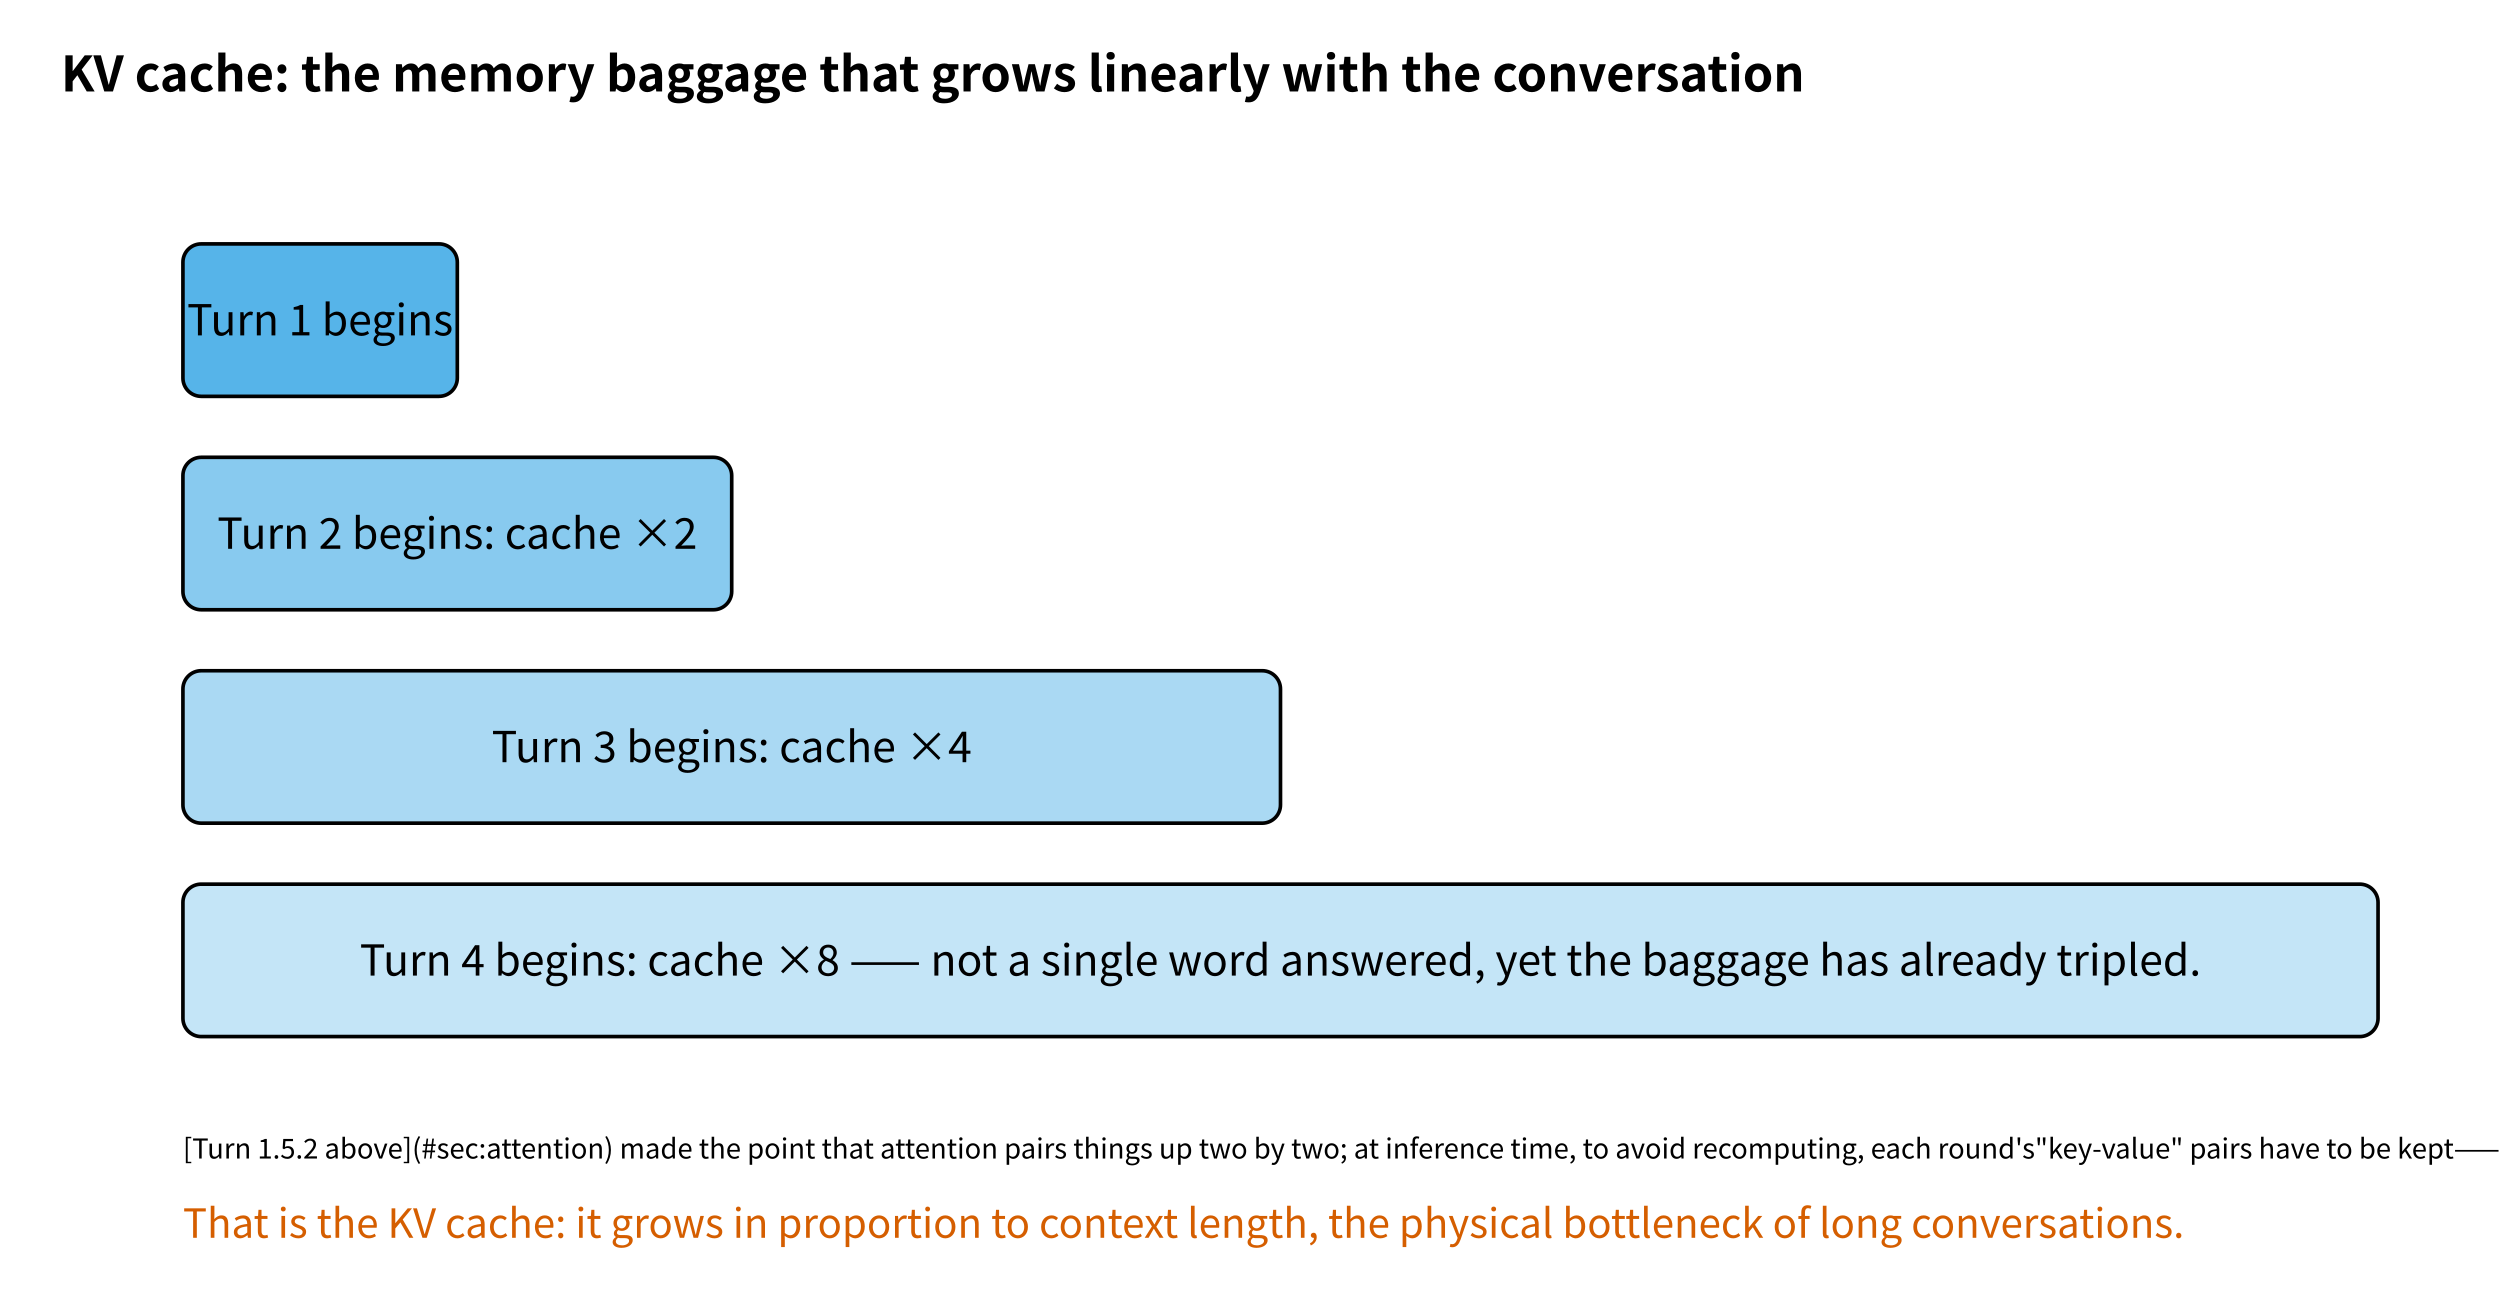
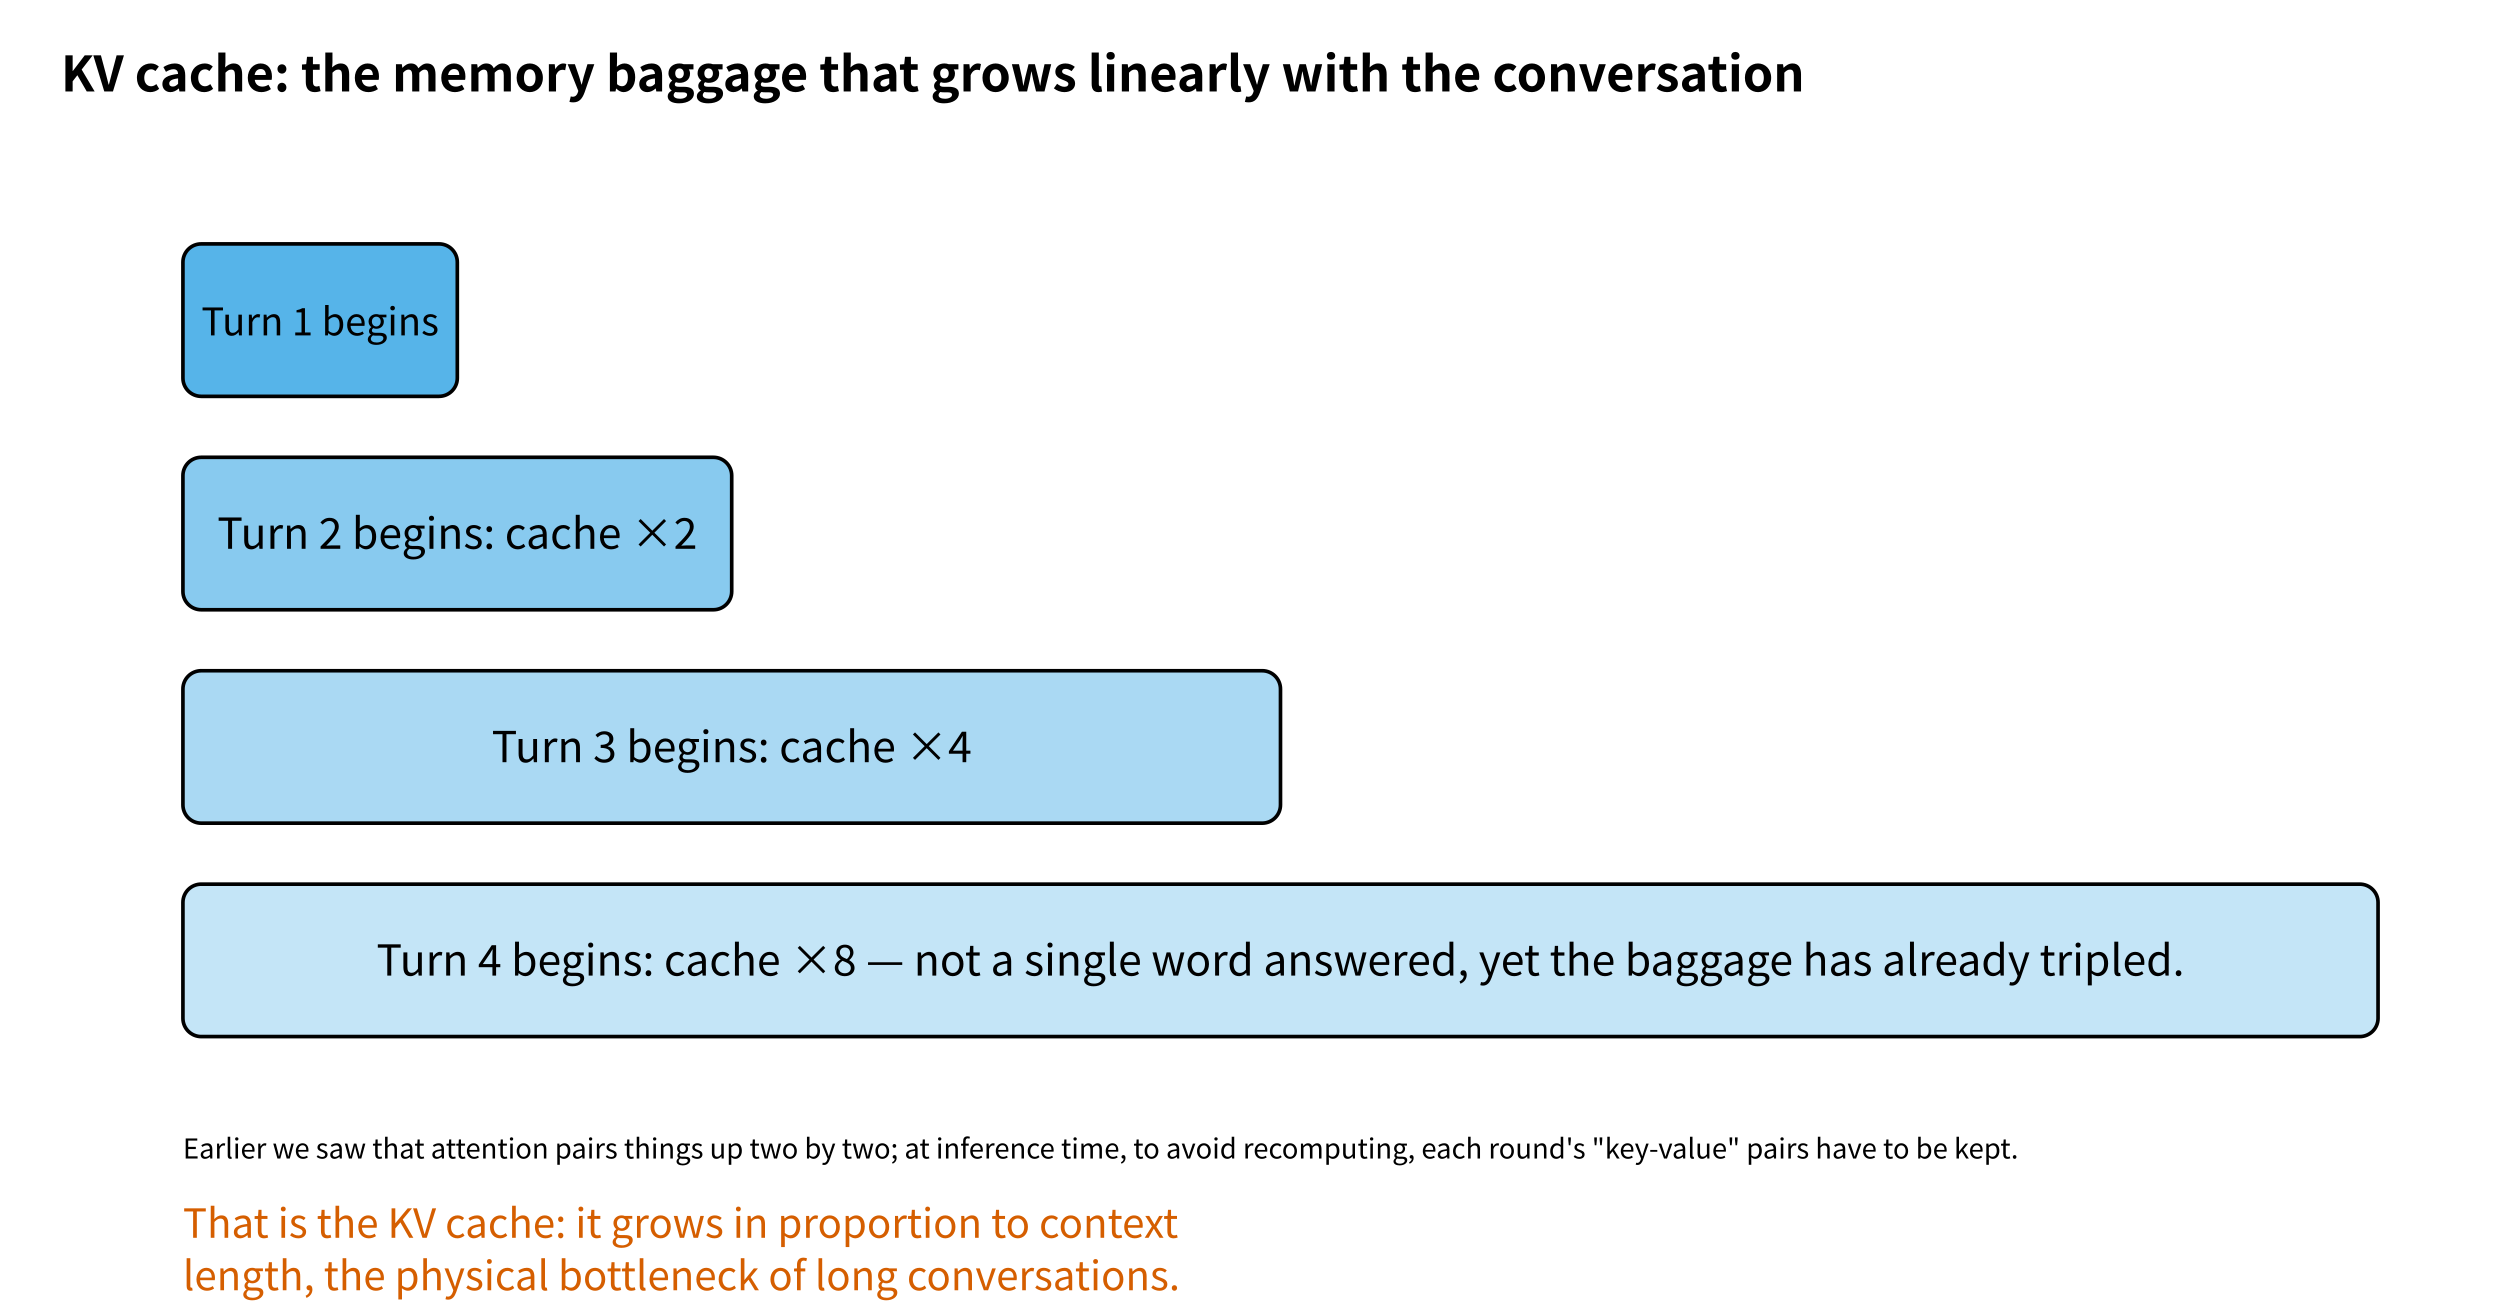
<svg xmlns="http://www.w3.org/2000/svg" width="820" height="430" viewBox="0 0 820 430">
  <defs>
    <marker id="arr" viewBox="0 0 10 10" refX="9" refY="5" markerWidth="7" markerHeight="7" orient="auto-start-reverse">
      <path d="M 0 0 L 10 5 L 0 10 z" fill="#000000" />
    </marker>
  </defs>
  <text x="20" y="30" font-size="16" font-weight="bold" fill="#000000" font-family="Noto Sans CJK SC, sans-serif">KV cache: the memory baggage that grows linearly with the conversation</text>
  <g font-family="Noto Sans CJK SC, sans-serif" font-size="14" fill="#000000">
    <rect x="60" y="80" width="90" height="50" rx="6" fill="#56B4E9" stroke="#000000" stroke-width="1.2" />
-     <text x="105" y="110" text-anchor="middle">Turn 1 begins</text>
+     <text x="105" y="110" text-anchor="middle" font-size="12.5">Turn 1 begins</text>
    <rect x="60" y="150" width="180" height="50" rx="6" fill="#56B4E9" fill-opacity="0.7" stroke="#000000" stroke-width="1.2" />
    <text x="150" y="180" text-anchor="middle">Turn 2 begins: cache ×2</text>
    <rect x="60" y="220" width="360" height="50" rx="6" fill="#56B4E9" fill-opacity="0.5" stroke="#000000" stroke-width="1.2" />
    <text x="240" y="250" text-anchor="middle">Turn 3 begins: cache ×4</text>
    <rect x="60" y="290" width="720" height="50" rx="6" fill="#56B4E9" fill-opacity="0.35" stroke="#000000" stroke-width="1.2" />
-     <text x="420" y="320" text-anchor="middle">Turn 4 begins: cache ×8 —— not a single word answered, yet the baggage has already tripled.</text>
+     <text x="420" y="320" text-anchor="middle">Turn 4 begins: cache ×8 — not a single word answered, yet the baggage has already tripled.</text>
  </g>
  <g font-size="14" font-family="Noto Sans CJK SC, sans-serif" fill="#000000">
-     <text x="60" y="380" font-size="9.0">[Turn 1.5.2 above](#sec:attention) made the point that attention pairs things up two by two; at inference time, to avoid recomputing, each round's"key-value" pairs have to be kept——</text>
-     <text x="60" y="406" fill="#D55E00" font-size="13.2">That is the KV cache: it grows in proportion to context length, the physical bottleneck of long conversations.</text>
+     <text x="60" y="380" font-size="9.0">Earlier we saw that attention pairs things up two by two; at inference time, to avoid recomputing, each round's "key-value" pairs have to be kept.</text>
+     <text x="60" y="406" fill="#D55E00" font-size="13.2">That is the KV cache: it grows in proportion to context</text>
+     <text x="60" y="423.2" fill="#D55E00" font-size="13.2">length, the physical bottleneck of long conversations.</text>
  </g>
</svg>
